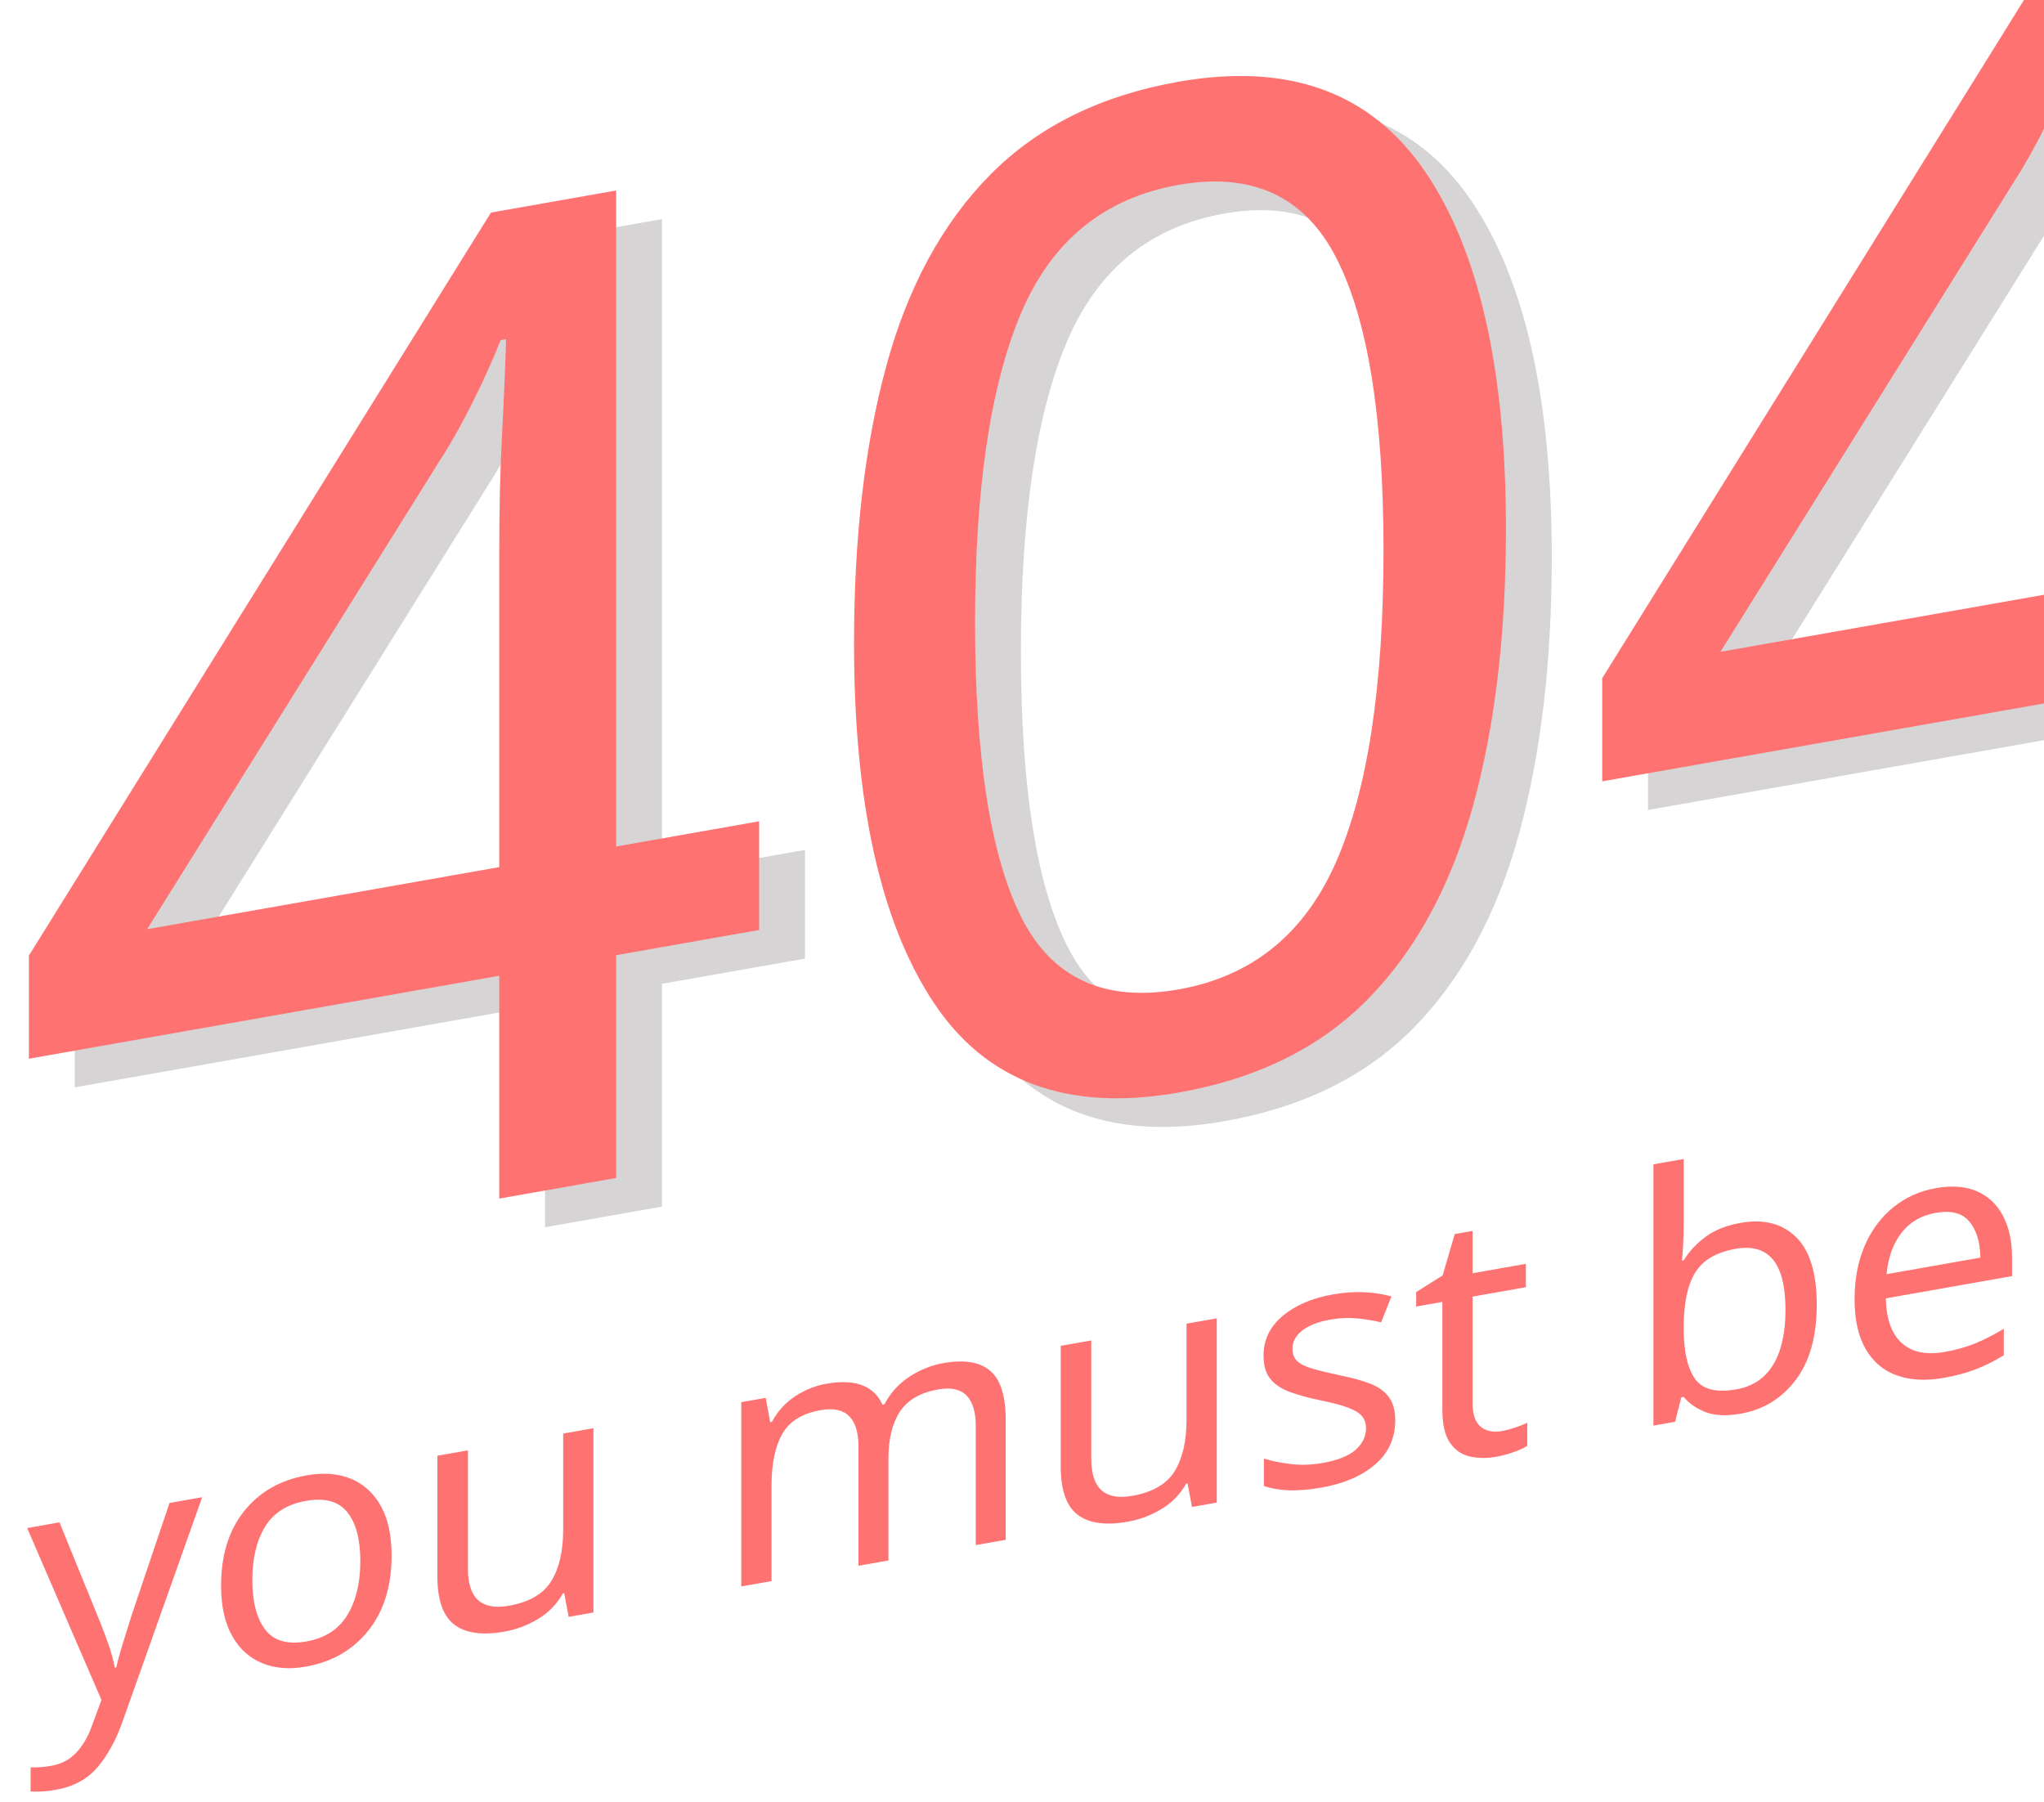
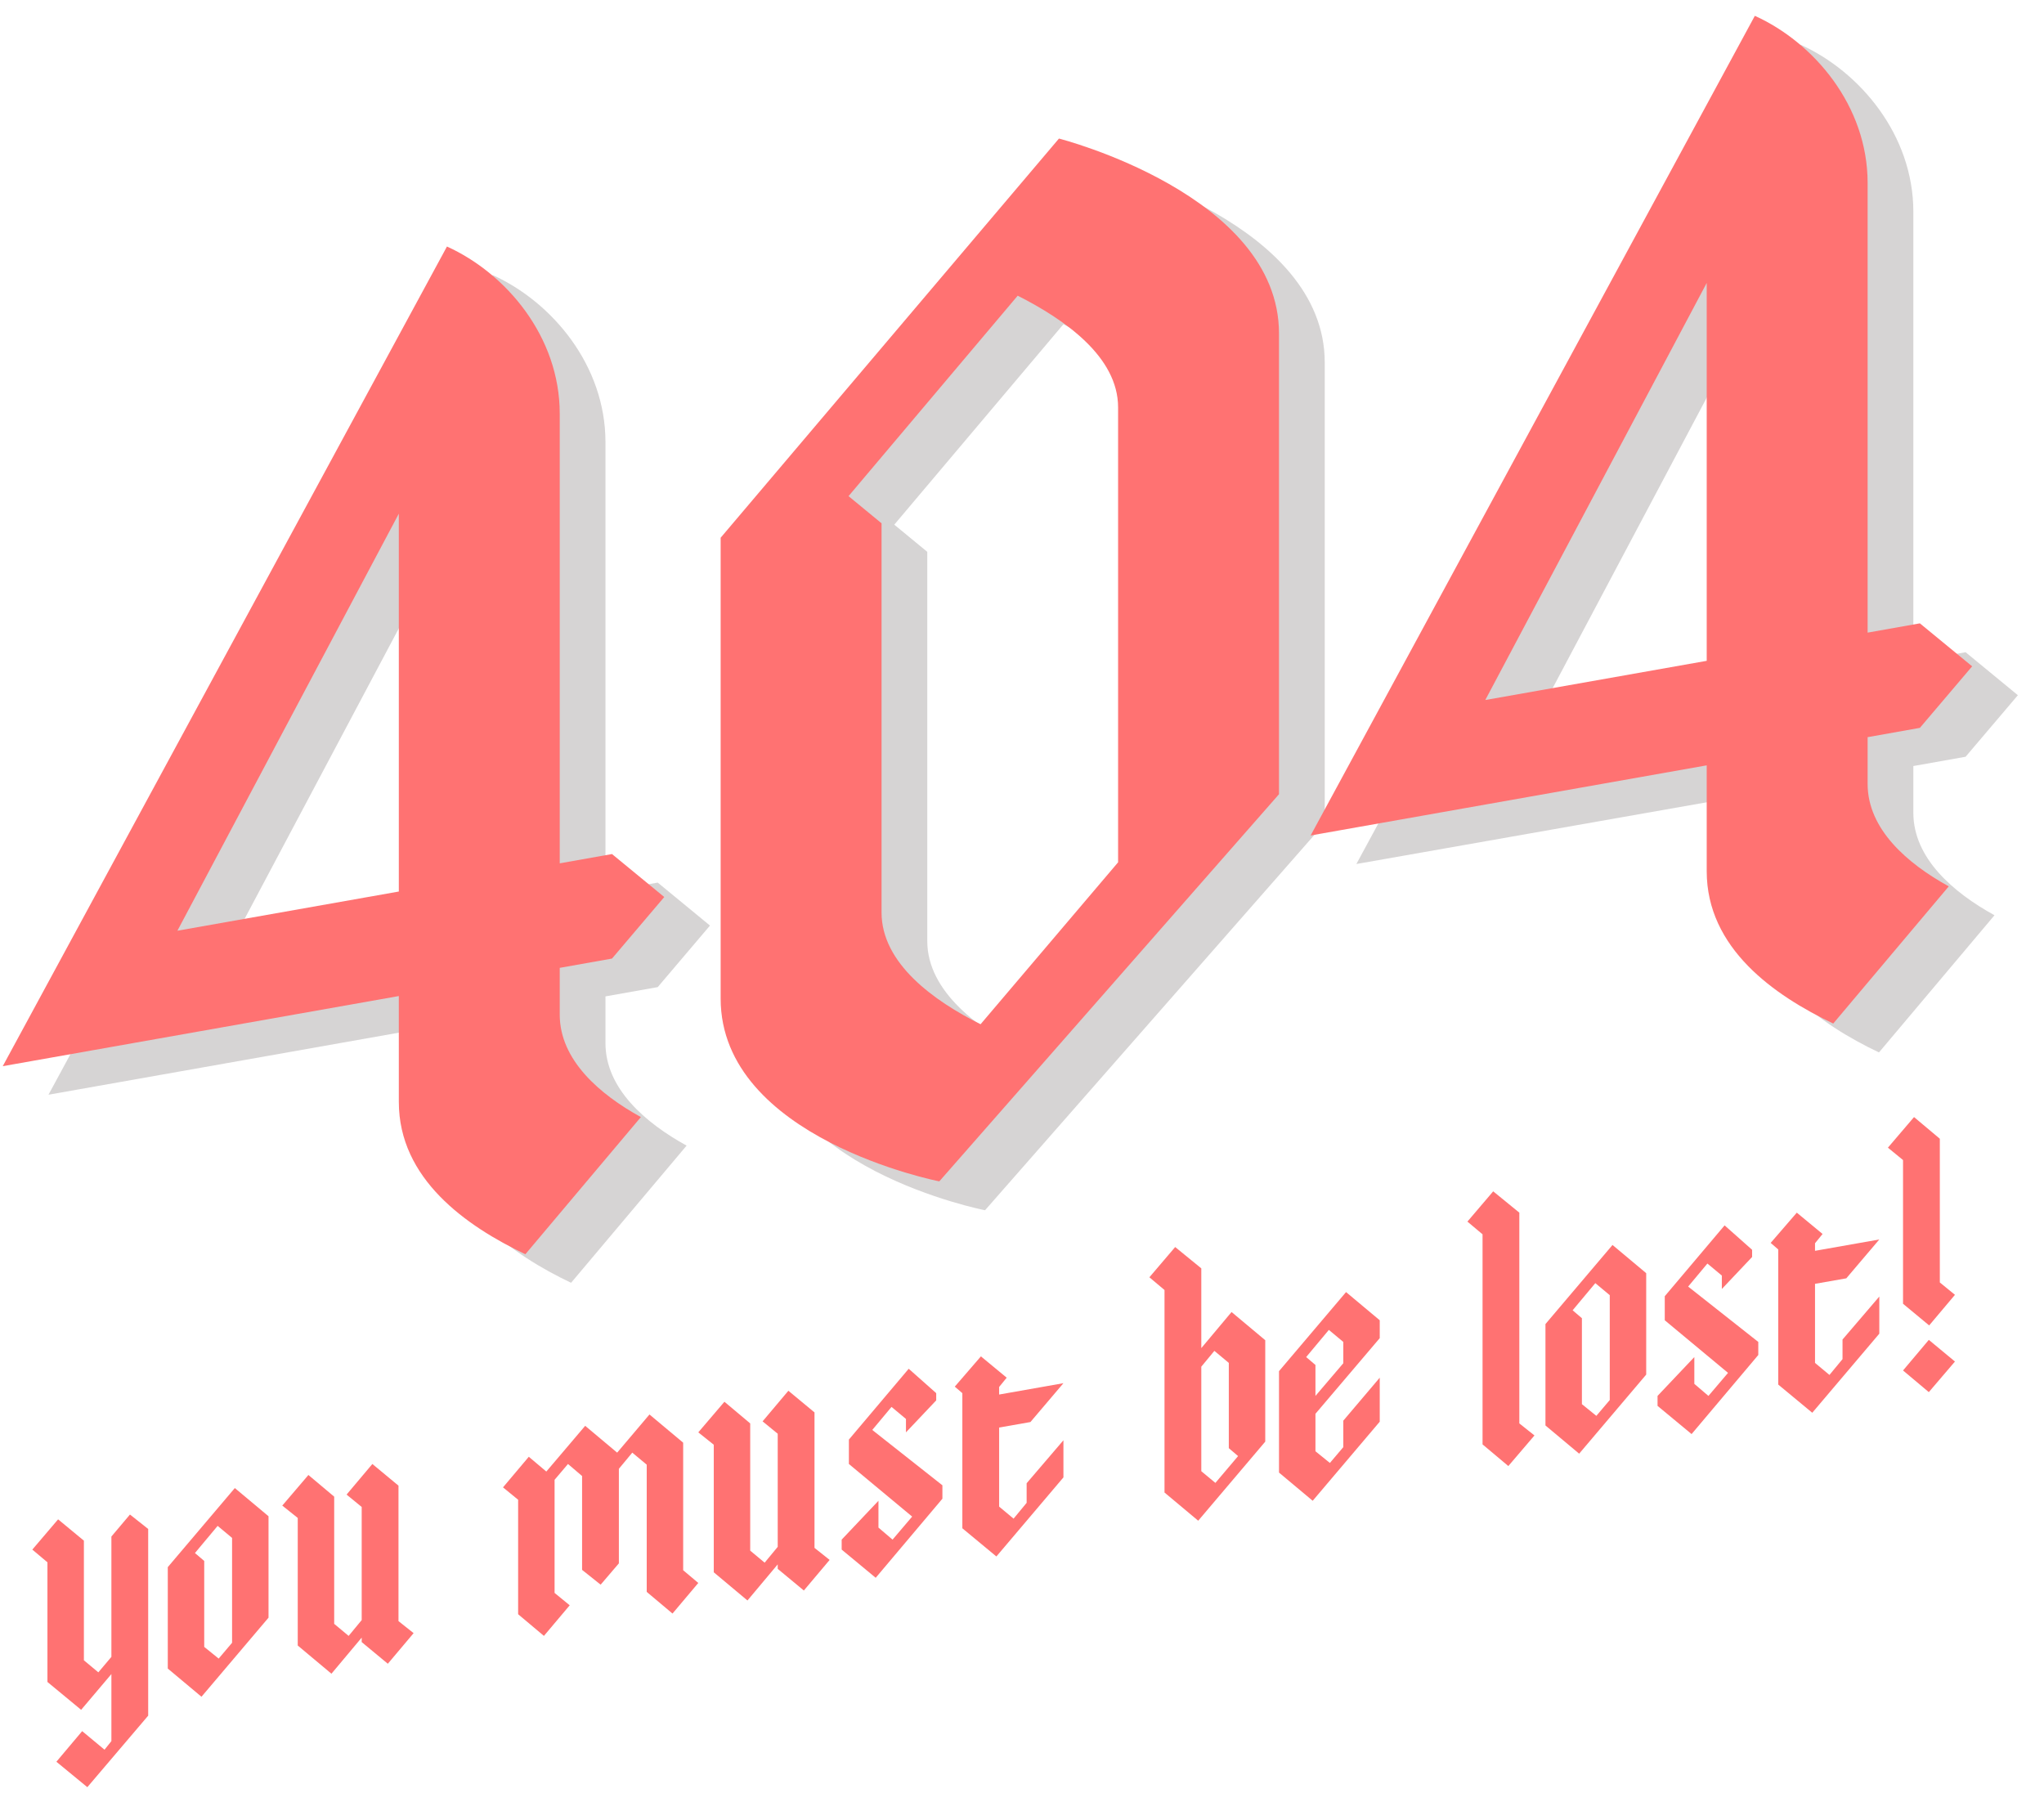
<svg xmlns="http://www.w3.org/2000/svg" version="1.1" id="Layer_1" x="0px" y="0px" viewBox="0 0 594.5 523.9" style="enable-background:new 0 0 594.5 523.9;" xml:space="preserve">
  <style type="text/css">
- 	.st0{fill:#D6D4D4;}
- 	.st1{font-family:'Atreyu';}
- 	.st2{font-size:400px;}
- 	.st3{fill:#FF7272;}
- 	.st4{font-size:100px;}
+ 	.st0{enable-background:new    ;}
+ 	.st1{fill:#D6D4D4;}
+ 	.st2{fill:#FF7272;}
</style>
  <g>
-     <text transform="matrix(1 -0.1763 0 1 13.3288 382.535)" class="st0 st1 st2">404</text>
-     <text transform="matrix(1 -0.1763 0 1 8.107128e-05 374.2063)" class="st3 st1 st2">404</text>
-     <text transform="matrix(1 -0.1763 0 1 7.803 498.0481)" class="st3 st1 st4">you must be lost!</text>
+     <g class="st0">
+       <path class="st1" d="M143.3,80c17.2,7.8,32.8,26.2,32.8,48.6v130.8l15.2-2.7l15.2,12.5l-15.2,17.9l-15.2,2.7v13.6    c0,13.2,11.6,23.2,23.6,29.8l-33.6,39.9c-17.2-8.2-36.8-21.9-36.8-44.3v-30.8L14.1,318.4L143.3,80z M129.3,157.7L64.9,279    l64.4-11.4V157.7z" />
+       <path class="st1" d="M385.3,105.4v134L286.5,352c0,0-63.6-12.4-63.6-53.2v-134l98.4-116.1C321.3,48.6,385.3,65,385.3,105.4z     M298.5,306.3l40-47.1V126.8c0-14.8-15.6-25.6-29.2-32.5l-49.2,58.3l9.6,7.9c0,0,0,86.4,0,113.2    C269.7,288.5,284.9,299.5,298.5,306.3z" />
+       <path class="st1" d="M523.7,13c17.2,7.8,32.8,26.2,32.8,48.6v130.8l15.2-2.7l15.2,12.5l-15.2,17.9l-15.2,2.7v13.6    c0,13.2,11.6,23.2,23.6,29.8l-33.6,39.9c-17.2-8.2-36.8-21.9-36.8-44.3V231l-115.2,20.3L523.7,13z M509.7,90.6L445.3,212    l64.4-11.4V90.6z" />
+     </g>
+     <g class="st0">
+       <path class="st2" d="M130,71.7c17.2,7.8,32.8,26.2,32.8,48.6v130.8l15.2-2.7l15.2,12.5L178,278.8l-15.2,2.7v13.6    c0,13.2,11.6,23.2,23.6,29.8l-33.6,39.9c-17.2-8.2-36.8-21.9-36.8-44.3v-30.8L0.8,310.1L130,71.7z M116,149.4L51.6,270.7    l64.4-11.4V149.4z" />
+       <path class="st2" d="M372,97v134l-98.8,112.6c0,0-63.6-12.4-63.6-53.2v-134L308,40.3C308,40.3,372,56.6,372,97z M285.2,297.9    l40-47.1V118.5c0-14.8-15.6-25.6-29.2-32.5l-49.2,58.3l9.6,7.9c0,0,0,86.4,0,113.2C256.4,280.2,271.6,291.1,285.2,297.9z" />
+       <path class="st2" d="M510.4,4.6c17.2,7.8,32.8,26.2,32.8,48.6V184l15.2-2.7l15.2,12.5l-15.2,17.9l-15.2,2.7V228    c0,13.2,11.6,23.2,23.6,29.8l-33.6,39.9c-17.2-8.2-36.8-21.9-36.8-44.3v-30.8L381.2,243L510.4,4.6z M496.4,82.3L432,203.6    l64.4-11.4V82.3z" />
+     </g>
+     <g class="st0">
+       <path class="st2" d="M43.1,444.7V499l-17.7,20.8l-9-7.4l7.5-8.9l6.5,5.4l2-2.5v-19.5l-8.8,10.4l-9.8-8.1v-34.8l-4.4-3.7l7.5-8.8    l7.5,6.2v34.8l4.2,3.5l3.8-4.5v-35l5.4-6.4L43.1,444.7z" />
+       <path class="st2" d="M78.1,441v29.5l-19.5,23l-9.8-8.2v-29.5l19.5-23L78.1,441z M67.5,477.8v-30.5l-4.2-3.5l-6.6,7.9l2.7,2.3v25    l4.2,3.4L67.5,477.8z" />
+       <path class="st2" d="M120.3,475l-7.5,8.9l-7.6-6.3v-1.3l-8.8,10.5l-9.8-8.2v-37.1l-4.5-3.6l7.6-8.9l7.5,6.3v37l4.2,3.5l3.8-4.6    v-32.9l-4.4-3.6l7.5-8.9l7.6,6.3v39.4L120.3,475z" />
+       <path class="st2" d="M203.1,460.4l-7.5,8.9l-7.5-6.3v-37l-4.2-3.5l-3.9,4.7v27.5l-5.3,6.2l-5.4-4.3v-27.3l-4.1-3.5l-3.9,4.6v32.9    l4.4,3.6l-7.5,8.9l-7.5-6.3v-33.3l-4.4-3.6l7.5-8.9l5.1,4.3l11.3-13.3l9.3,7.8l9.4-11.1l9.8,8.2v37.1L203.1,460.4z" />
+       <path class="st2" d="M241.3,453.7l-7.5,8.9l-7.6-6.3V455l-8.8,10.5l-9.8-8.2v-37.1l-4.5-3.6l7.6-8.9l7.5,6.3v37l4.2,3.5l3.8-4.6    v-32.9l-4.4-3.6l7.5-8.9l7.6,6.3v39.4L241.3,453.7z" />
+       <path class="st2" d="M274.1,435.9l-19.4,23l-9.9-8.2v-2.9l10.7-11.3v7.8l4.1,3.5l5.7-6.7l-18.4-15.3v-7.1l17.4-20.6l8,7.1v2.1    l-8.8,9.3v-3.9l-4.2-3.5l-5.6,6.7l20.4,16.1V435.9z" />
+       <path class="st2" d="M290.6,415.2v23l4.2,3.5l3.8-4.6v-5.7l10.7-12.5v10.8l-19.5,23l-9.9-8.2v-39.3l-2.2-1.9l7.6-8.8l7.5,6.2    l-2.2,2.7v2.2l18.7-3.3l-9.6,11.3L290.6,415.2z" />
+       <path class="st2" d="M368,389.8v29.5l-19.5,23l-9.8-8.2v-58.9l-4.4-3.7l7.5-8.8l7.6,6.2v23.2l8.8-10.5L368,389.8z M360.1,423.5    l-2.7-2.3v-24.8l-4.2-3.5l-3.8,4.6v30.4l4.1,3.4L360.1,423.5z" />
+       <path class="st2" d="M401.3,384v5.2l-18.7,22v10.9l4.2,3.4l3.9-4.6v-7.7l10.6-12.5v12.8l-19.5,23l-9.8-8.2v-29.5l19.5-23    L401.3,384z M390.7,396.5v-6.2l-4.2-3.5l-6.6,7.9l2.7,2.3v9L390.7,396.5z" />
+       <path class="st2" d="M446.3,417.5l-7.6,8.9l-7.5-6.3V359l-4.4-3.7l7.5-8.8l7.6,6.2v61.3L446.3,417.5z" />
+       <path class="st2" d="M478.8,370.3v29.5l-19.5,23l-9.8-8.2v-29.5l19.5-23L478.8,370.3z M468.2,407.2v-30.5l-4.2-3.5l-6.6,7.9    l2.7,2.3v25l4.2,3.4L468.2,407.2z" />
+       <path class="st2" d="M511.4,394.1l-19.4,23l-9.9-8.2V406l10.7-11.3v7.8l4.1,3.5l5.7-6.7l-18.4-15.3V377l17.4-20.6l8,7.1v2.1    l-8.8,9.3v-3.9l-4.2-3.5l-5.6,6.7l20.4,16.1V394.1z" />
+       <path class="st2" d="M527.9,373.4v23l4.2,3.5l3.8-4.6v-5.7l10.7-12.5v10.8l-19.5,23l-9.9-8.2v-39.3l-2.2-1.9l7.6-8.8l7.5,6.2    l-2.2,2.7v2.2l18.7-3.3l-9.6,11.3L527.9,373.4z" />
+       <path class="st2" d="M549.1,333.8l7.6-8.9l7.5,6.3V373l4.4,3.6l-7.5,8.9l-7.6-6.3v-41.8L549.1,333.8z M561,404.9l7.6-8.9l-7.6-6.3    l-7.5,8.9L561,404.9z" />
+     </g>
  </g>
</svg>
